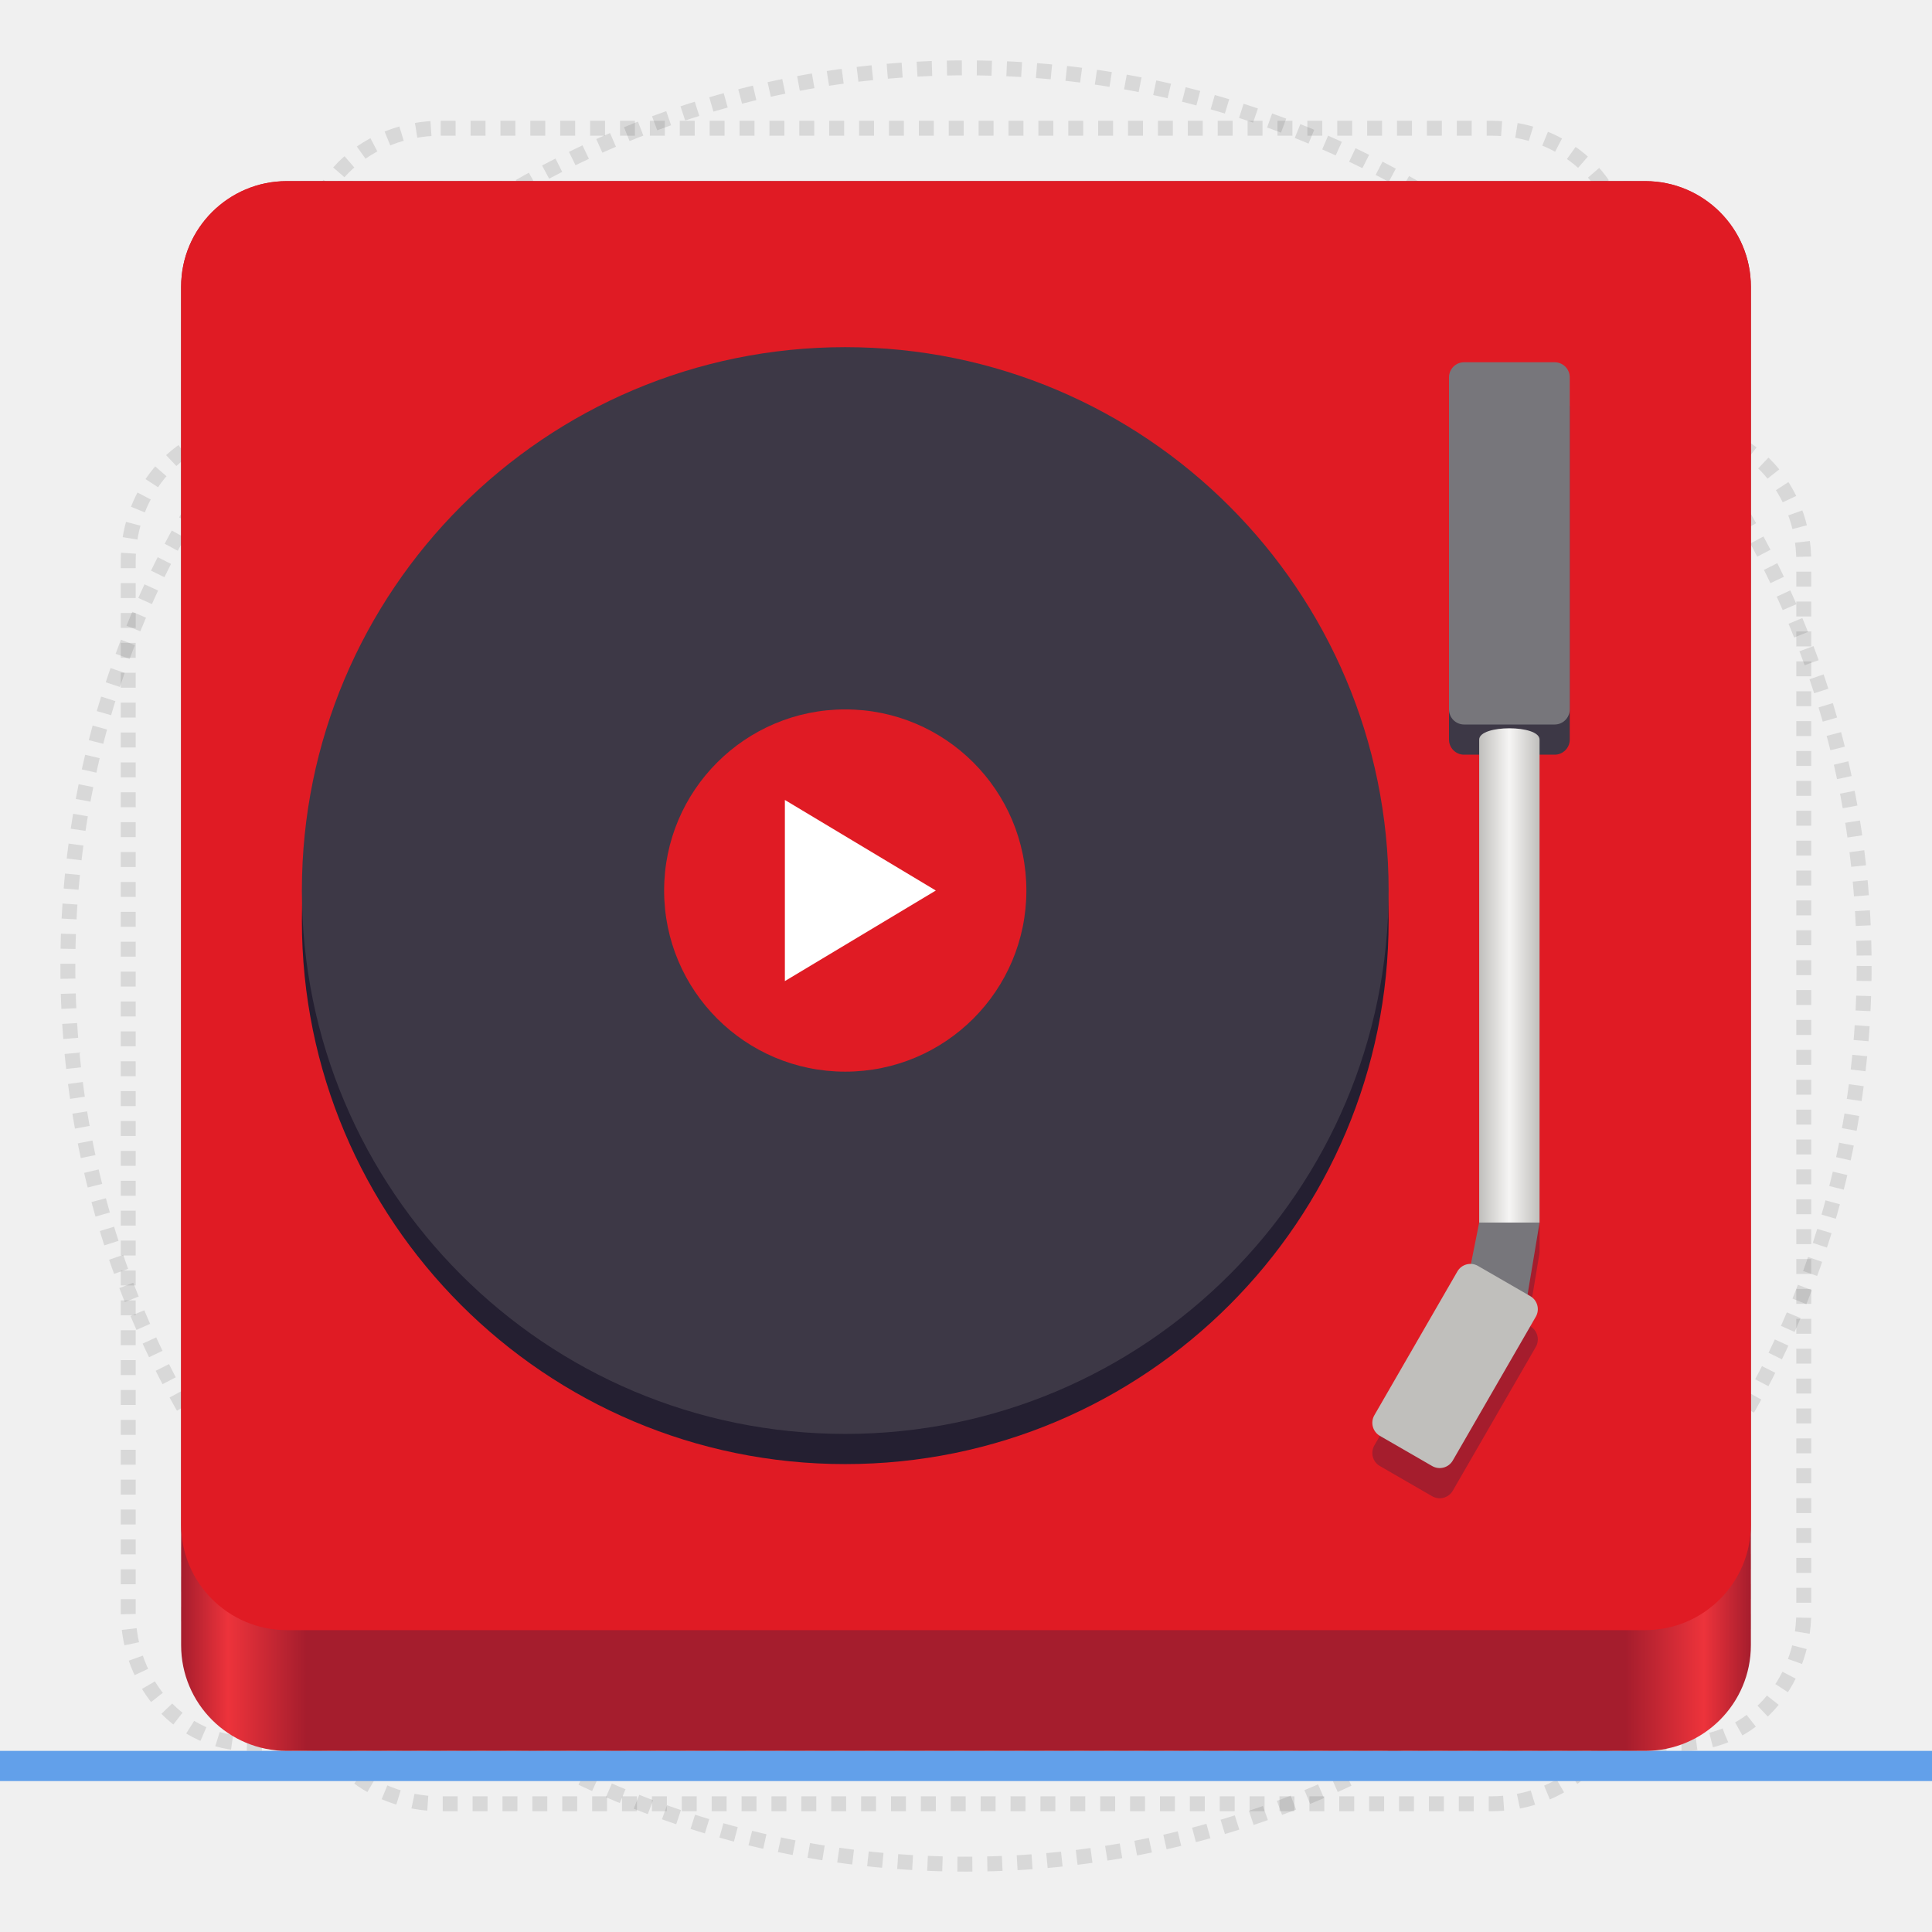
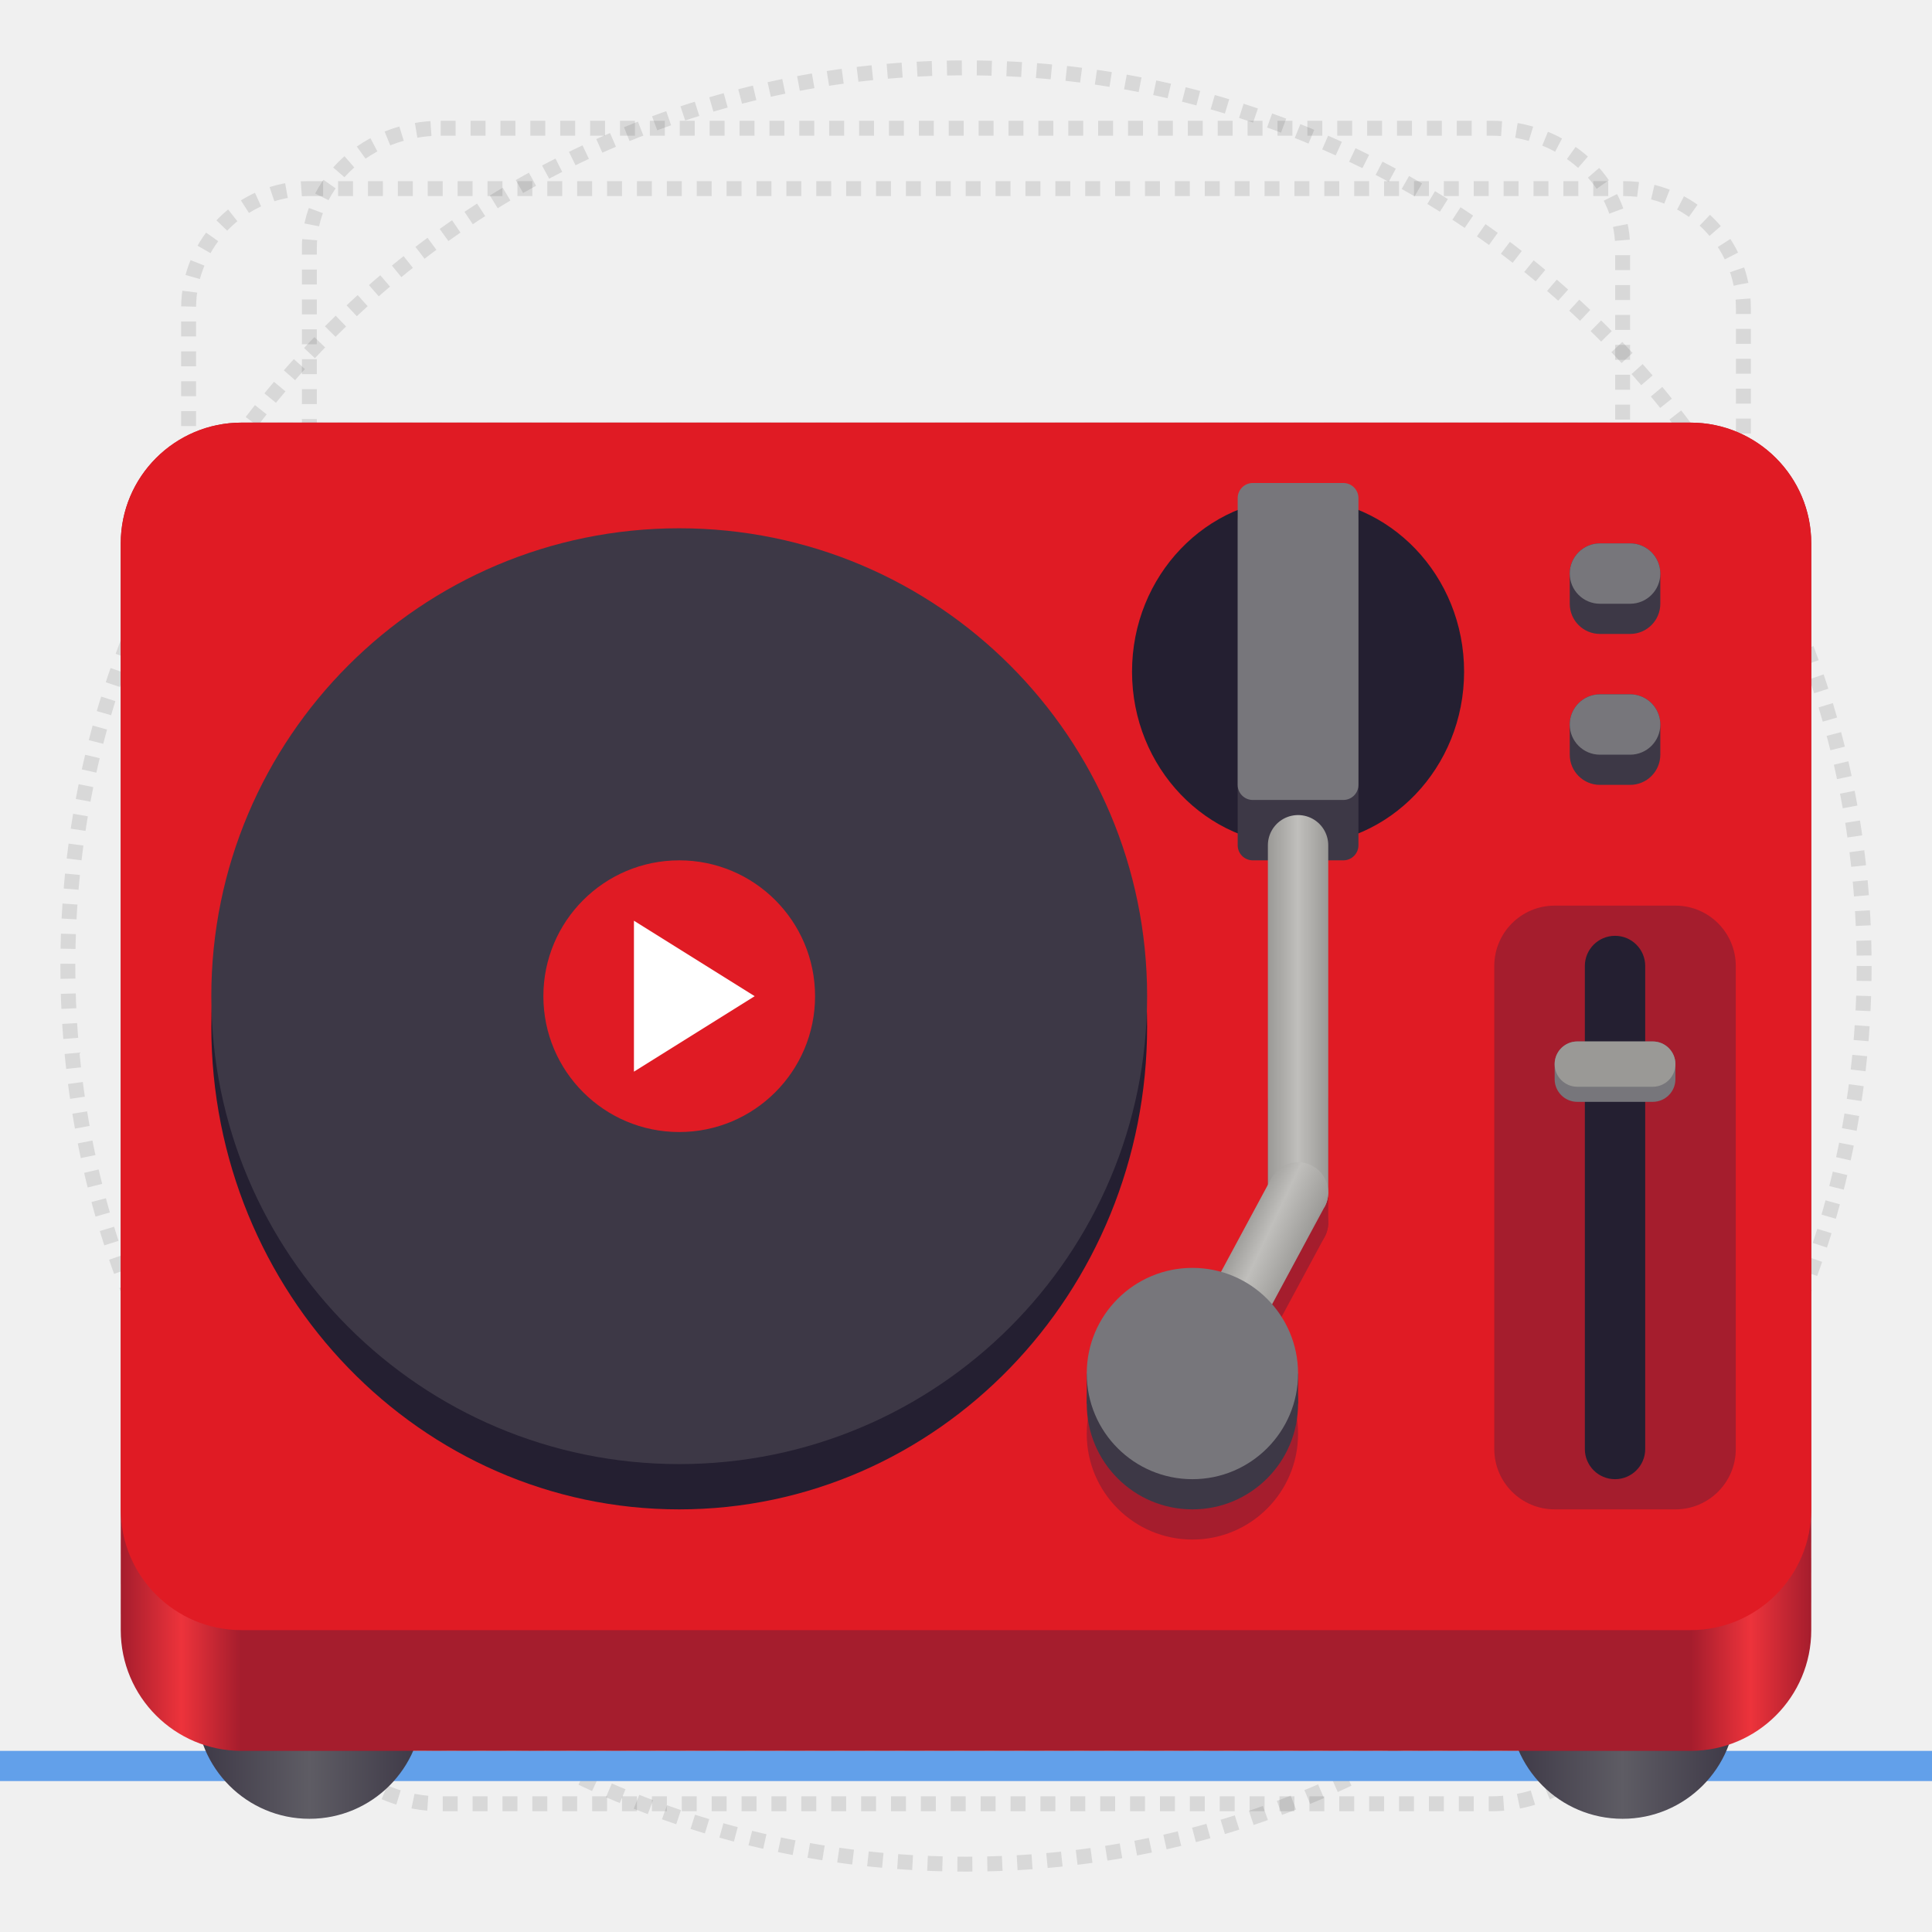
<svg xmlns="http://www.w3.org/2000/svg" xmlns:xlink="http://www.w3.org/1999/xlink" height="128" viewBox="0 0 128 128" width="128" version="1.1" id="svg860" xml:space="preserve">
  <defs id="defs864">
+     <linearGradient id="linearGradient31554">
+       <stop style="stop-color:#3d3846;stop-opacity:1;" offset="0" id="stop31546" />
+       <stop style="stop-color:#5e5c64;stop-opacity:1;" offset="0.5" id="stop31548" />
+       <stop style="stop-color:#3d3846;stop-opacity:1;" offset="1" id="stop31552" />
+     </linearGradient>
+     <linearGradient id="linearGradient28358">
+       <stop style="stop-color:#9a9996;stop-opacity:1;" offset="0" id="stop28352" />
+       <stop style="stop-color:#c0bfbc;stop-opacity:1;" offset="0.427" id="stop28354" />
+       <stop style="stop-color:#9d9c99;stop-opacity:1;" offset="1" id="stop28360" />
+       <stop style="stop-color:#9a9996;stop-opacity:1;" offset="1" id="stop28356" />
+     </linearGradient>
+     <linearGradient id="linearGradient7214">
+       <stop style="stop-color:#e01b24;stop-opacity:1;" offset="0" id="stop7210" />
+       <stop style="stop-color:#e01b24;stop-opacity:0;" offset="1" id="stop7212" />
+     </linearGradient>
    <linearGradient id="linearGradient31427">
      <stop style="stop-color:#a51d2d;stop-opacity:1;" offset="0" id="stop31423" />
-       <stop style="stop-color:#ed333b;stop-opacity:1;" offset="0.03" id="stop31431" />
-       <stop style="stop-color:#a51d2d;stop-opacity:1;" offset="0.08" id="stop31435" />
-       <stop style="stop-color:#a51d2d;stop-opacity:1;" offset="0.92" id="stop31437" />
-       <stop style="stop-color:#ed333b;stop-opacity:1;" offset="0.97" id="stop31433" />
+       <stop style="stop-color:#ed333b;stop-opacity:1;" offset="0.036" id="stop31431" />
+       <stop style="stop-color:#a51d2d;stop-opacity:1;" offset="0.071" id="stop31435" />
+       <stop style="stop-color:#a51d2d;stop-opacity:1;" offset="0.929" id="stop31437" />
+       <stop style="stop-color:#ed333b;stop-opacity:1;" offset="0.964" id="stop31433" />
      <stop style="stop-color:#a51d2d;stop-opacity:1;" offset="1" id="stop31425" />
    </linearGradient>
    <linearGradient y2="236" x2="96" y1="236" x1="32" gradientTransform="translate(604.8168,170.5864)" gradientUnits="userSpaceOnUse" id="linearGradient1099" xlink:href="#linearGradient1036" />
    <linearGradient id="linearGradient1036">
      <stop id="stop1032" offset="0" style="stop-color:#d5d3cf;stop-opacity:1;" />
      <stop id="stop1034" offset="1" style="stop-color:#f6f5f4;stop-opacity:1" />
    </linearGradient>
    <radialGradient r="32" fy="-76" fx="-244" cy="-76" cx="-244" gradientTransform="matrix(0.8833333,0,0,0.8833333,-460.3502,463.1197)" gradientUnits="userSpaceOnUse" id="radialGradient1103" xlink:href="#linearGradient1069" />
    <linearGradient id="linearGradient1069">
      <stop id="stop1065" offset="0" style="stop-color:#d5d3cf;stop-opacity:1" />
      <stop id="stop1067-1" offset="1" style="stop-color:#949390;stop-opacity:1" />
    </linearGradient>
    <linearGradient gradientUnits="userSpaceOnUse" y2="232" x2="64" y1="262.5" x1="64" id="linearGradient1027" xlink:href="#linearGradient1025" gradientTransform="translate(-470.5864,432.8168)" />
    <linearGradient id="linearGradient1025">
      <stop id="stop1021" offset="0" style="stop-color:#9a9996;stop-opacity:1" />
      <stop id="stop1023" offset="1" style="stop-color:#77767b;stop-opacity:1" />
    </linearGradient>
    <clipPath clipPathUnits="userSpaceOnUse" id="clipPath1609-7">
      <path id="path1611-5" d="m 252,116 28,-28 v -8 h -36 v 36 z" style="fill:#e74747;stroke:none;stroke-width:0.25px;stroke-linecap:butt;stroke-linejoin:miter;stroke-opacity:1" />
    </clipPath>
-     <linearGradient id="linearGradient29531-9">
-       <stop style="stop-color:#c0bfbc;stop-opacity:1;" offset="0" id="stop29527-1" />
-       <stop style="stop-color:#f6f5f4;stop-opacity:1;" offset="0.5" id="stop29535-2" />
-       <stop style="stop-color:#c0bfbc;stop-opacity:1;" offset="1" id="stop29529-7" />
+     <linearGradient xlink:href="#linearGradient31427" id="linearGradient533" gradientUnits="userSpaceOnUse" x1="12" y1="108" x2="124" y2="108" gradientTransform="translate(-4)" />
+     <radialGradient r="32" fy="-76" fx="-244" cy="-76" cx="-244" gradientTransform="matrix(0.8833333,0,0,0.8833333,-460.3502,463.1197)" gradientUnits="userSpaceOnUse" id="radialGradient1103-7" xlink:href="#linearGradient1069" />
+     <clipPath clipPathUnits="userSpaceOnUse" id="clipPath1440">
+       <circle style="display:inline;opacity:1;vector-effect:none;fill:none;fill-opacity:1;stroke:#000000;stroke-width:2;stroke-linecap:butt;stroke-linejoin:miter;stroke-miterlimit:4;stroke-dasharray:none;stroke-dashoffset:0;stroke-opacity:1;marker:none;marker-start:none;marker-mid:none;marker-end:none;paint-order:normal;enable-background:new" id="circle1442" cx="-134.35" cy="193.747" r="24" transform="rotate(-45)" />
+     </clipPath>
+     <clipPath clipPathUnits="userSpaceOnUse" id="clipPath1430">
+       <circle style="display:inline;opacity:1;vector-effect:none;fill:none;fill-opacity:1;stroke:#000000;stroke-width:2;stroke-linecap:butt;stroke-linejoin:miter;stroke-miterlimit:4;stroke-dasharray:none;stroke-dashoffset:0;stroke-opacity:1;marker:none;marker-start:none;marker-mid:none;marker-end:none;paint-order:normal;enable-background:new" id="circle1432" cx="12" cy="232" r="24" />
+     </clipPath>
+     <clipPath clipPathUnits="userSpaceOnUse" id="clipPath1440-9">
+       <circle style="display:inline;opacity:1;vector-effect:none;fill:none;fill-opacity:1;stroke:#000000;stroke-width:2;stroke-linecap:butt;stroke-linejoin:miter;stroke-miterlimit:4;stroke-dasharray:none;stroke-dashoffset:0;stroke-opacity:1;marker:none;marker-start:none;marker-mid:none;marker-end:none;paint-order:normal;enable-background:new" id="circle1442-5" cx="-134.35" cy="193.747" r="24" transform="rotate(-45)" />
+     </clipPath>
+     <clipPath clipPathUnits="userSpaceOnUse" id="clipPath1430-1">
+       <circle style="display:inline;opacity:1;vector-effect:none;fill:none;fill-opacity:1;stroke:#000000;stroke-width:2;stroke-linecap:butt;stroke-linejoin:miter;stroke-miterlimit:4;stroke-dasharray:none;stroke-dashoffset:0;stroke-opacity:1;marker:none;marker-start:none;marker-mid:none;marker-end:none;paint-order:normal;enable-background:new" id="circle1432-8" cx="12" cy="232" r="24" />
+     </clipPath>
+     <clipPath clipPathUnits="userSpaceOnUse" id="clipPath2024">
+       <rect style="opacity:1;vector-effect:none;fill:#63452c;fill-opacity:1;stroke:none;stroke-width:4;stroke-linecap:round;stroke-linejoin:round;stroke-miterlimit:4;stroke-dasharray:none;stroke-dashoffset:0;stroke-opacity:1" id="rect2026" width="74" height="98" x="6" y="196" />
+     </clipPath>
+     <linearGradient id="linearGradient914">
+       <stop id="stop910" offset="0" style="stop-color:#f6f5f4;stop-opacity:0.437" />
+       <stop id="stop912" offset="1" style="stop-color:#deddda;stop-opacity:0;" />
    </linearGradient>
-     <linearGradient xlink:href="#linearGradient29531-9" id="linearGradient29533-5" x1="98" y1="64" x2="102" y2="64" gradientUnits="userSpaceOnUse" />
-     <linearGradient xlink:href="#linearGradient31427" id="linearGradient533" gradientUnits="userSpaceOnUse" x1="12" y1="64" x2="116" y2="64" />
+     <radialGradient gradientTransform="matrix(2.608696,0,0,1.841036,-102.9565,-748.9467)" gradientUnits="userSpaceOnUse" r="46" fy="296" fx="64" cy="296" cx="64" id="radialGradient916" xlink:href="#linearGradient914" />
+     <linearGradient xlink:href="#linearGradient31554" id="linearGradient16071" x1="13" y1="108.5" x2="28" y2="108.5" gradientUnits="userSpaceOnUse" gradientTransform="translate(0,4.5)" />
+     <linearGradient xlink:href="#linearGradient31554" id="linearGradient16288" x1="100" y1="108.5" x2="115" y2="108.5" gradientUnits="userSpaceOnUse" gradientTransform="translate(0,4.5)" />
+     <linearGradient id="linearGradient6336-6">
+       <stop style="stop-color:#9a9996;stop-opacity:1;" offset="0" id="stop6332-2" />
+       <stop style="stop-color:#c0bfbc;stop-opacity:1;" offset="0.5" id="stop6334-6" />
+       <stop style="stop-color:#9a9996;stop-opacity:1;" offset="1" id="stop24550" />
+     </linearGradient>
+     <radialGradient r="32" fy="-76" fx="-244" cy="-76" cx="-244" gradientTransform="matrix(0.8833333,0,0,0.8833333,-460.3502,463.1197)" gradientUnits="userSpaceOnUse" id="radialGradient1103-75" xlink:href="#linearGradient1069" />
+     <clipPath clipPathUnits="userSpaceOnUse" id="clipPath1609-7-7">
+       <path id="path1611-5-3" d="m 252,116 28,-28 v -8 h -36 v 36 z" style="fill:#e74747;stroke:none;stroke-width:0.25px;stroke-linecap:butt;stroke-linejoin:miter;stroke-opacity:1" />
+     </clipPath>
+     <linearGradient xlink:href="#linearGradient6336-6" id="linearGradient6338-6" x1="84" y1="74" x2="88" y2="74" gradientUnits="userSpaceOnUse" gradientTransform="translate(-6.7834947e-6,1)" />
+     <linearGradient xlink:href="#linearGradient7214" id="linearGradient7196-1" x1="82" y1="75" x2="89" y2="79" gradientUnits="userSpaceOnUse" gradientTransform="translate(-6.7834947e-6,1)" />
+     <linearGradient xlink:href="#linearGradient28358" id="linearGradient8694-2" x1="81.779" y1="81.133" x2="85.688" y2="82.979" gradientUnits="userSpaceOnUse" gradientTransform="translate(-6.7834947e-6,1)" />
+     <linearGradient id="e">
+       <stop offset="0" stop-color="#deddda" id="stop2" />
+       <stop offset="1" stop-color="#77767b" id="stop4" />
+     </linearGradient>
+     <linearGradient id="h">
+       <stop offset="0" stop-color="#3d3846" id="stop17" />
+       <stop offset=".045" stop-color="#5e5c64" id="stop19" />
+       <stop offset=".091" stop-color="#3d3846" id="stop21" />
+       <stop offset=".909" stop-color="#3d3846" id="stop23" />
+       <stop offset=".955" stop-color="#5e5c64" id="stop25" />
+       <stop offset="1" stop-color="#3d3846" id="stop27" />
+     </linearGradient>
+     <linearGradient id="i">
+       <stop offset="0" stop-color="#deddda" id="stop45" />
+       <stop offset="1" stop-color="#c0bfbc" id="stop47" />
+     </linearGradient>
+     <linearGradient id="d">
+       <stop offset="0" stop-color="#c0bfbc" id="stop50" />
+       <stop offset=".351" stop-color="#fff" id="stop52" />
+       <stop offset=".602" stop-color="#9a9996" id="stop54" />
+       <stop offset="1" stop-color="#77767b" id="stop56" />
+     </linearGradient>
+     <linearGradient xlink:href="#d" id="o" gradientUnits="userSpaceOnUse" gradientTransform="matrix(0.75,0,0,0.7,-29,80)" x1="60" y1="199.856" x2="68" y2="199.856" />
+     <radialGradient xlink:href="#e" id="m" gradientUnits="userSpaceOnUse" gradientTransform="matrix(0.75,0,0,0.75,-42.25,16)" cx="-223" cy="64" fx="-223" fy="64" r="24" />
+     <linearGradient xlink:href="#d" id="n" gradientUnits="userSpaceOnUse" gradientTransform="matrix(0.75,0,0,0.7,-29,113)" x1="60" y1="199.856" x2="68" y2="199.856" />
+     <radialGradient xlink:href="#e" id="l" gradientUnits="userSpaceOnUse" gradientTransform="matrix(0.77778,0,0,0.77778,-35.306,14.222)" cx="-223" cy="64" fx="-223" fy="64" r="24" />
+     <linearGradient xlink:href="#linearGradient1025" id="k" gradientUnits="userSpaceOnUse" gradientTransform="matrix(0.8372,0,0,1.22857,-117.581,-49.114)" x1="83.111" y1="199.512" x2="102.222" y2="289.047" />
+     <linearGradient xlink:href="#h" id="j" gradientUnits="userSpaceOnUse" gradientTransform="matrix(0.21154,0,0,0.25,9.846,229)" x1="48" y1="204" x2="464" y2="204" />
+     <radialGradient xlink:href="#i" id="p" gradientUnits="userSpaceOnUse" gradientTransform="matrix(0.47222,0,0,0.47222,-104.556,-33.778)" cx="-236" cy="-64" fx="-236" fy="-64" r="12" />
+     <linearGradient xlink:href="#d" id="r" gradientUnits="userSpaceOnUse" gradientTransform="matrix(-0.8660254,0.5,0.5,0.8660254,-21.74282,8.814677)" x1="50.981" y1="248.218" x2="50.981" y2="252.218" />
+     <linearGradient xlink:href="#d" id="q" gradientUnits="userSpaceOnUse" gradientTransform="rotate(30,58.423,283.831)" x1="50.981" y1="248.218" x2="50.981" y2="252.218" />
+     <linearGradient xlink:href="#d" id="s" gradientUnits="userSpaceOnUse" gradientTransform="matrix(0,1,1,0,-186.218,202.02)" x1="50.981" y1="248.218" x2="50.981" y2="252.218" />
  </defs>
  <linearGradient id="a" gradientUnits="userSpaceOnUse" x1="4" x2="124" y1="66.001" y2="66.001">
    <stop offset="0" stop-color="#e6a50a" id="stop827" />
    <stop offset="0.033" stop-color="#f5c211" id="stop829" />
    <stop offset="0.067" stop-color="#e6a50a" id="stop831" />
    <stop offset="0.933" stop-color="#e6a50a" id="stop833" />
    <stop offset="0.967" stop-color="#f5c211" id="stop835" />
    <stop offset="1" stop-color="#e6a50a" id="stop837" />
  </linearGradient>
  <g style="display:inline;enable-background:new" id="g1519">
    <g id="layer1" style="display:inline" transform="translate(0,-172)">
      <g id="layer2" style="display:inline">
        <g style="display:inline;fill:#000000;enable-background:new" transform="matrix(7.991171,0,0,8.003641,-167.7909,-4846.078)" id="g12027" />
        <rect style="display:inline;overflow:visible;visibility:visible;fill:#f0f0f0;fill-opacity:1;fill-rule:nonzero;stroke:none;stroke-width:0.5;marker:none;enable-background:accumulate" id="rect13805" width="128" height="128" x="9.2651362e-08" y="172" />
        <g id="g883" style="fill:none;fill-opacity:0.251;stroke:#a579b3;stroke-opacity:1" transform="translate(-24,24)" />
        <g id="g900" style="fill:none;fill-opacity:0.251;stroke:#a579b3;stroke-opacity:1" transform="translate(-24,24)" />
        <rect y="172" x="160" height="16" width="16" id="rect859" style="display:inline;overflow:visible;visibility:visible;fill:#f0f0f0;fill-opacity:1;fill-rule:nonzero;stroke:none;stroke-width:0.5;marker:none;enable-background:accumulate" />
        <text xml:space="preserve" style="font-style:normal;font-variant:normal;font-weight:bold;font-stretch:normal;font-size:4px;line-height:125%;font-family:Cantarell;-inkscape-font-specification:'Cantarell, Bold';text-align:start;writing-mode:lr-tb;text-anchor:start;display:inline;fill:#000000;fill-opacity:1;stroke:none;stroke-width:0.333;enable-background:new" x="0" y="164" id="text863">
          <tspan style="font-size:4px;stroke-width:0.333" id="tspan861" x="0" y="164">Hicolor</tspan>
        </text>
        <text id="text867" y="164" x="160" style="font-style:normal;font-variant:normal;font-weight:bold;font-stretch:normal;font-size:4px;line-height:125%;font-family:Cantarell;-inkscape-font-specification:'Cantarell, Bold';text-align:start;writing-mode:lr-tb;text-anchor:start;display:inline;fill:#000000;fill-opacity:1;stroke:none;stroke-width:0.333;enable-background:new" xml:space="preserve">
          <tspan y="164" x="160" id="tspan865" style="font-size:4px;stroke-width:0.333">Symbolic</tspan>
        </text>
      </g>
      <g id="layer9" style="display:inline" />
      <g id="layer3" style="display:inline">
        <circle cx="64" cy="236" r="59.504" id="circle2892" style="display:inline;opacity:0.1;vector-effect:none;fill:none;fill-opacity:1;stroke:#000000;stroke-width:0.99;stroke-linecap:butt;stroke-linejoin:miter;stroke-miterlimit:4;stroke-dasharray:0.99, 0.99;stroke-dashoffset:0;stroke-opacity:1;marker:none;marker-start:none;marker-mid:none;marker-end:none;paint-order:normal;enable-background:new" />
        <rect ry="7.929" rx="8.701" y="180.495" x="20.495" height="111.01" width="87.01" id="rect2894" style="display:inline;opacity:0.1;vector-effect:none;fill:none;fill-opacity:1;stroke:#000000;stroke-width:0.99;stroke-linecap:butt;stroke-linejoin:miter;stroke-miterlimit:4;stroke-dasharray:0.99, 0.99;stroke-dashoffset:0;stroke-opacity:1;marker:none;marker-start:none;marker-mid:none;marker-end:none;paint-order:normal;enable-background:new" />
        <rect ry="7.924" rx="7.924" y="184.495" x="12.495" height="103.01" width="103.01" id="rect2896" style="display:inline;opacity:0.1;vector-effect:none;fill:none;fill-opacity:1;stroke:#000000;stroke-width:0.99;stroke-linecap:butt;stroke-linejoin:miter;stroke-miterlimit:4;stroke-dasharray:0.99, 0.99;stroke-dashoffset:0;stroke-opacity:1;marker:none;marker-start:none;marker-mid:none;marker-end:none;paint-order:normal;enable-background:new" />
        <rect ry="8.701" rx="7.929" y="200.495" x="8.495" height="87.01" width="111.01" id="rect2898" style="display:inline;opacity:0.1;vector-effect:none;fill:none;fill-opacity:1;stroke:#000000;stroke-width:0.99;stroke-linecap:butt;stroke-linejoin:miter;stroke-miterlimit:4;stroke-dasharray:0.99, 0.99;stroke-dashoffset:0;stroke-opacity:1;marker:none;marker-start:none;marker-mid:none;marker-end:none;paint-order:normal;enable-background:new" />
        <path id="path2900" d="M 2.6203015e-5,289 H 128" style="display:inline;fill:none;stroke:#62a0ea;stroke-width:2;stroke-linecap:butt;stroke-linejoin:miter;stroke-miterlimit:4;stroke-dasharray:none;stroke-opacity:1;enable-background:new" />
      </g>
    </g>
  </g>
-   <g id="g33964">
-     <rect style="fill:url(#linearGradient533);fill-opacity:1;stroke-width:3.999;stroke-linecap:round;stroke-linejoin:round" id="rect26825-1" width="104" height="104" x="12" y="12" ry="7" />
-     <rect style="fill:#e01b24;fill-opacity:1;stroke-width:3.999;stroke-linecap:round;stroke-linejoin:round" id="rect26823-8" width="104" height="96" x="12" y="12" ry="7" />
-     <circle style="fill:#241f31;fill-opacity:1;stroke-width:3.999;stroke-linecap:round;stroke-linejoin:round" id="circle27285-7" cx="56" cy="61" r="36" />
-     <circle style="fill:#3d3846;fill-opacity:1;stroke-width:3.999;stroke-linecap:round;stroke-linejoin:round" id="path27096-9" cx="56" cy="59" r="36" />
-     <circle style="fill:#e01b24;fill-opacity:1;stroke-width:3.999;stroke-linecap:round;stroke-linejoin:round" id="path27492-2" cx="56" cy="59" r="12" />
-     <g id="g31960" style="fill:#a51d2d;fill-opacity:1" transform="translate(0,2)">
-       <path style="fill:#a51d2d;fill-opacity:1;stroke-width:3.999;stroke-linecap:round;stroke-linejoin:round" d="m 98,81 -1,5 4,1 1,-6 z" id="path31952" />
-       <rect style="fill:#a51d2d;fill-opacity:1;stroke-width:3.999;stroke-linecap:round;stroke-linejoin:round" id="rect31954" width="4" height="34" x="98" y="47" ry="0" />
-       <rect style="fill:#3d3846;fill-opacity:1;stroke-width:3.999;stroke-linecap:round;stroke-linejoin:round" id="rect31956" width="8" height="24" x="96" y="24" ry="1" />
-       <rect style="fill:#a51d2d;fill-opacity:1;stroke-width:3.999;stroke-linecap:round;stroke-linejoin:round" id="rect31958" width="6" height="13" x="125.737" y="23.674" ry="1" transform="rotate(30)" />
-     </g>
-     <g id="g31350">
-       <path style="fill:#77767b;fill-opacity:1;stroke-width:3.999;stroke-linecap:round;stroke-linejoin:round" d="m 98,81 -1,5 4,1 1,-6 z" id="path29397" />
-       <rect style="fill:#77767b;fill-opacity:1;stroke-width:3.999;stroke-linecap:round;stroke-linejoin:round" id="rect27744-0" width="8" height="24" x="96" y="24" ry="1" />
-       <path id="rect27748-2" style="fill:url(#linearGradient29533-5);stroke-width:3.999;stroke-linecap:round;stroke-linejoin:round" d="m 98,49 c 0,-1 4,-1 4,0 v 32 h -4 z" />
-       <rect style="fill:#c0bfbc;fill-opacity:1;stroke-width:3.999;stroke-linecap:round;stroke-linejoin:round" id="rect29263-3" width="6" height="13" x="125.737" y="23.674" ry="1" transform="rotate(30)" />
-     </g>
-     <path style="fill:#ffffff;fill-opacity:1;stroke-width:3.999;stroke-linecap:round;stroke-linejoin:round" d="M 52,53 V 65 L 62,59 Z" id="path31065-7" />
-   </g>
  <g id="g6407">
    <path id="rect1775" style="fill:#241f31;stroke-width:3.853;stroke-linecap:round;stroke-linejoin:round" d="m 163,2 c -1.108,0 -2,0.892 -2,2 v 9 c 0,1.108 0.892,2 2,2 h 10 c 1.108,0 2,-0.892 2,-2 V 4 c 0,-1.108 -0.892,-2 -2,-2 z m 3.5,2 A 4.5,4.5 0 0 1 171,8.5 4.5,4.5 0 0 1 166.5,13 4.5,4.5 0 0 1 162,8.5 4.5,4.5 0 0 1 166.5,4 Z m 6.428,0 h 0.145 C 173.587,4 174,4.413 174,4.928 V 12.072 C 174,12.587 173.587,13 173.072,13 h -0.145 C 172.413,13 172,12.587 172,12.072 V 4.928 C 172,4.413 172.413,4 172.928,4 Z" />
    <path id="path5928" style="fill:#241f31;stroke-width:3.999;stroke-linecap:round;stroke-linejoin:round" d="M 168,8.5 A 1.5,1.5 0 0 1 166.5,10 1.5,1.5 0 0 1 165,8.5 1.5,1.5 0 0 1 166.5,7 1.5,1.5 0 0 1 168,8.5 Z" />
  </g>
+   <circle style="fill:url(#linearGradient16071);fill-opacity:1;stroke-width:0;stroke-linecap:round;stroke-linejoin:round" id="path1488" cx="20.5" cy="113" r="7.5" />
+   <circle style="fill:url(#linearGradient16288);fill-opacity:1;stroke-width:0;stroke-linecap:round;stroke-linejoin:round" id="circle2820" cx="107.5" cy="113" r="7.5" />
+   <rect style="fill:url(#linearGradient533);fill-opacity:1;stroke-width:3.999;stroke-linecap:round;stroke-linejoin:round" id="rect26825-1" width="112" height="88" x="8" y="28" ry="8" />
+   <rect style="fill:#e01b24;fill-opacity:1;stroke-width:3.558;stroke-linecap:round;stroke-linejoin:round" id="rect26823-8" width="112" height="80" x="8" y="28" ry="8" />
+   <ellipse style="fill:#241f31;fill-opacity:1;stroke-width:3.78;stroke-linecap:round;stroke-linejoin:round" id="path1913-7" cx="86" cy="44.5" rx="11" ry="11.5" />
+   <rect style="fill:#3d3846;fill-opacity:1;stroke-width:3.999;stroke-linecap:round;stroke-linejoin:round" id="rect2748-4" width="8" height="23.5" x="82" y="33.5" ry="1" />
+   <rect style="fill:#77767b;fill-opacity:1;stroke-width:3.999;stroke-linecap:round;stroke-linejoin:round" id="rect27744-0-5" width="8" height="21" x="82" y="32" ry="1" />
+   <g id="g1907-2" transform="translate(-1,4)">
+     <ellipse style="fill:#241f31;fill-opacity:1;stroke-width:3.999;stroke-linecap:round;stroke-linejoin:round" id="circle27285-7-5" cx="46" cy="64" rx="31" ry="32" />
+     <circle style="fill:#3d3846;fill-opacity:1;stroke-width:3.999;stroke-linecap:round;stroke-linejoin:round" id="path27096-9-4" cx="46" cy="62" r="31" />
+     <g id="g1900-7" transform="translate(0,3)">
+       <circle style="fill:#e01b24;fill-opacity:1;stroke-width:3.999;stroke-linecap:round;stroke-linejoin:round" id="path27492-2-4" cx="46" cy="59" r="9" />
+       <path style="fill:#ffffff;fill-opacity:1;stroke-width:3.999;stroke-linecap:round;stroke-linejoin:round" d="m 43,54 v 10 l 8,-5 z" id="path31065-7-4" />
+     </g>
+   </g>
+   <path style="opacity:1;fill:#a51d2d;fill-opacity:1;stroke:#a51d2d;stroke-width:4;stroke-linecap:round;stroke-linejoin:round;stroke-dasharray:none;stroke-opacity:1" d="m 86,73 v 8" id="path34378" />
+   <path style="fill:url(#linearGradient7196-1);fill-opacity:1;stroke:url(#linearGradient6338-6);stroke-width:4;stroke-linecap:round;stroke-linejoin:round;stroke-dasharray:none;stroke-opacity:1" d="m 86,56 -6e-6,23" id="path4507-8" />
+   <path style="fill:none;fill-opacity:1;stroke:#a51d2d;stroke-width:4;stroke-linecap:round;stroke-linejoin:round;stroke-dasharray:none;stroke-opacity:1" d="m 86,81 -7,13" id="path34311" />
+   <path style="fill:none;fill-opacity:1;stroke:url(#linearGradient8694-2);stroke-width:4;stroke-linecap:round;stroke-linejoin:round;stroke-dasharray:none;stroke-opacity:1" d="m 86,79 -7,13" id="path8686-6" />
+   <g id="g22412" transform="translate(0,1)">
+     <rect style="fill:#3d3846;fill-opacity:1;stroke:none;stroke-width:0;stroke-linecap:round;stroke-linejoin:round;stroke-dasharray:none;stroke-opacity:1" id="rect18840-3" width="6" height="6" x="104" y="35" ry="2" />
+     <rect style="fill:#77767b;fill-opacity:1;stroke:none;stroke-width:0;stroke-linecap:round;stroke-linejoin:round;stroke-dasharray:none;stroke-opacity:1" id="rect18840" width="6" height="4" x="104" y="35" ry="2" />
+   </g>
+   <rect style="fill:#a51d2d;fill-opacity:1;stroke:none;stroke-width:0;stroke-linecap:round;stroke-linejoin:round;stroke-dasharray:none;stroke-opacity:1" id="rect15078" width="16" height="40" x="99" y="60" ry="4" />
+   <rect style="fill:#241f31;fill-opacity:1;stroke:none;stroke-width:0;stroke-linecap:round;stroke-linejoin:round;stroke-dasharray:none;stroke-opacity:1" id="rect15944" width="4" height="36" x="105" y="62" ry="2" />
+   <rect style="fill:#77767b;fill-opacity:1;stroke:none;stroke-width:0;stroke-linecap:round;stroke-linejoin:round;stroke-dasharray:none;stroke-opacity:1" id="rect16132-5" width="8" height="4" x="103" y="69" ry="1.5" />
+   <rect style="fill:#9a9996;fill-opacity:1;stroke:none;stroke-width:0;stroke-linecap:round;stroke-linejoin:round;stroke-dasharray:none;stroke-opacity:1" id="rect16132" width="8" height="3" x="103" y="69" ry="1.5" />
+   <g id="g22418" transform="translate(0,11)">
+     <rect style="fill:#3d3846;fill-opacity:1;stroke:none;stroke-width:0;stroke-linecap:round;stroke-linejoin:round;stroke-dasharray:none;stroke-opacity:1" id="rect22414" width="6" height="6" x="104" y="35" ry="2" />
+     <rect style="fill:#77767b;fill-opacity:1;stroke:none;stroke-width:0;stroke-linecap:round;stroke-linejoin:round;stroke-dasharray:none;stroke-opacity:1" id="rect22416" width="6" height="4" x="104" y="35" ry="2" />
+   </g>
+   <rect style="opacity:1;fill:#3d3846;fill-opacity:1;stroke-width:4;stroke-linecap:round;stroke-linejoin:round;stroke-dasharray:none" id="rect22706" width="14" height="2" x="72" y="91" ry="0" />
+   <circle style="fill:#a51d2d;fill-opacity:1;stroke-width:4;stroke-linecap:round;stroke-linejoin:round;stroke-dasharray:none" id="circle32221" cx="79" cy="95" r="7" />
+   <circle style="fill:#3d3846;fill-opacity:1;stroke-width:4;stroke-linecap:round;stroke-linejoin:round;stroke-dasharray:none" id="path22677-0" cx="79" cy="93" r="7" />
+   <circle style="opacity:1;fill:#77767b;fill-opacity:1;stroke-width:4;stroke-linecap:round;stroke-linejoin:round;stroke-dasharray:none" id="path22677" cx="79" cy="91" r="7" />
</svg>
